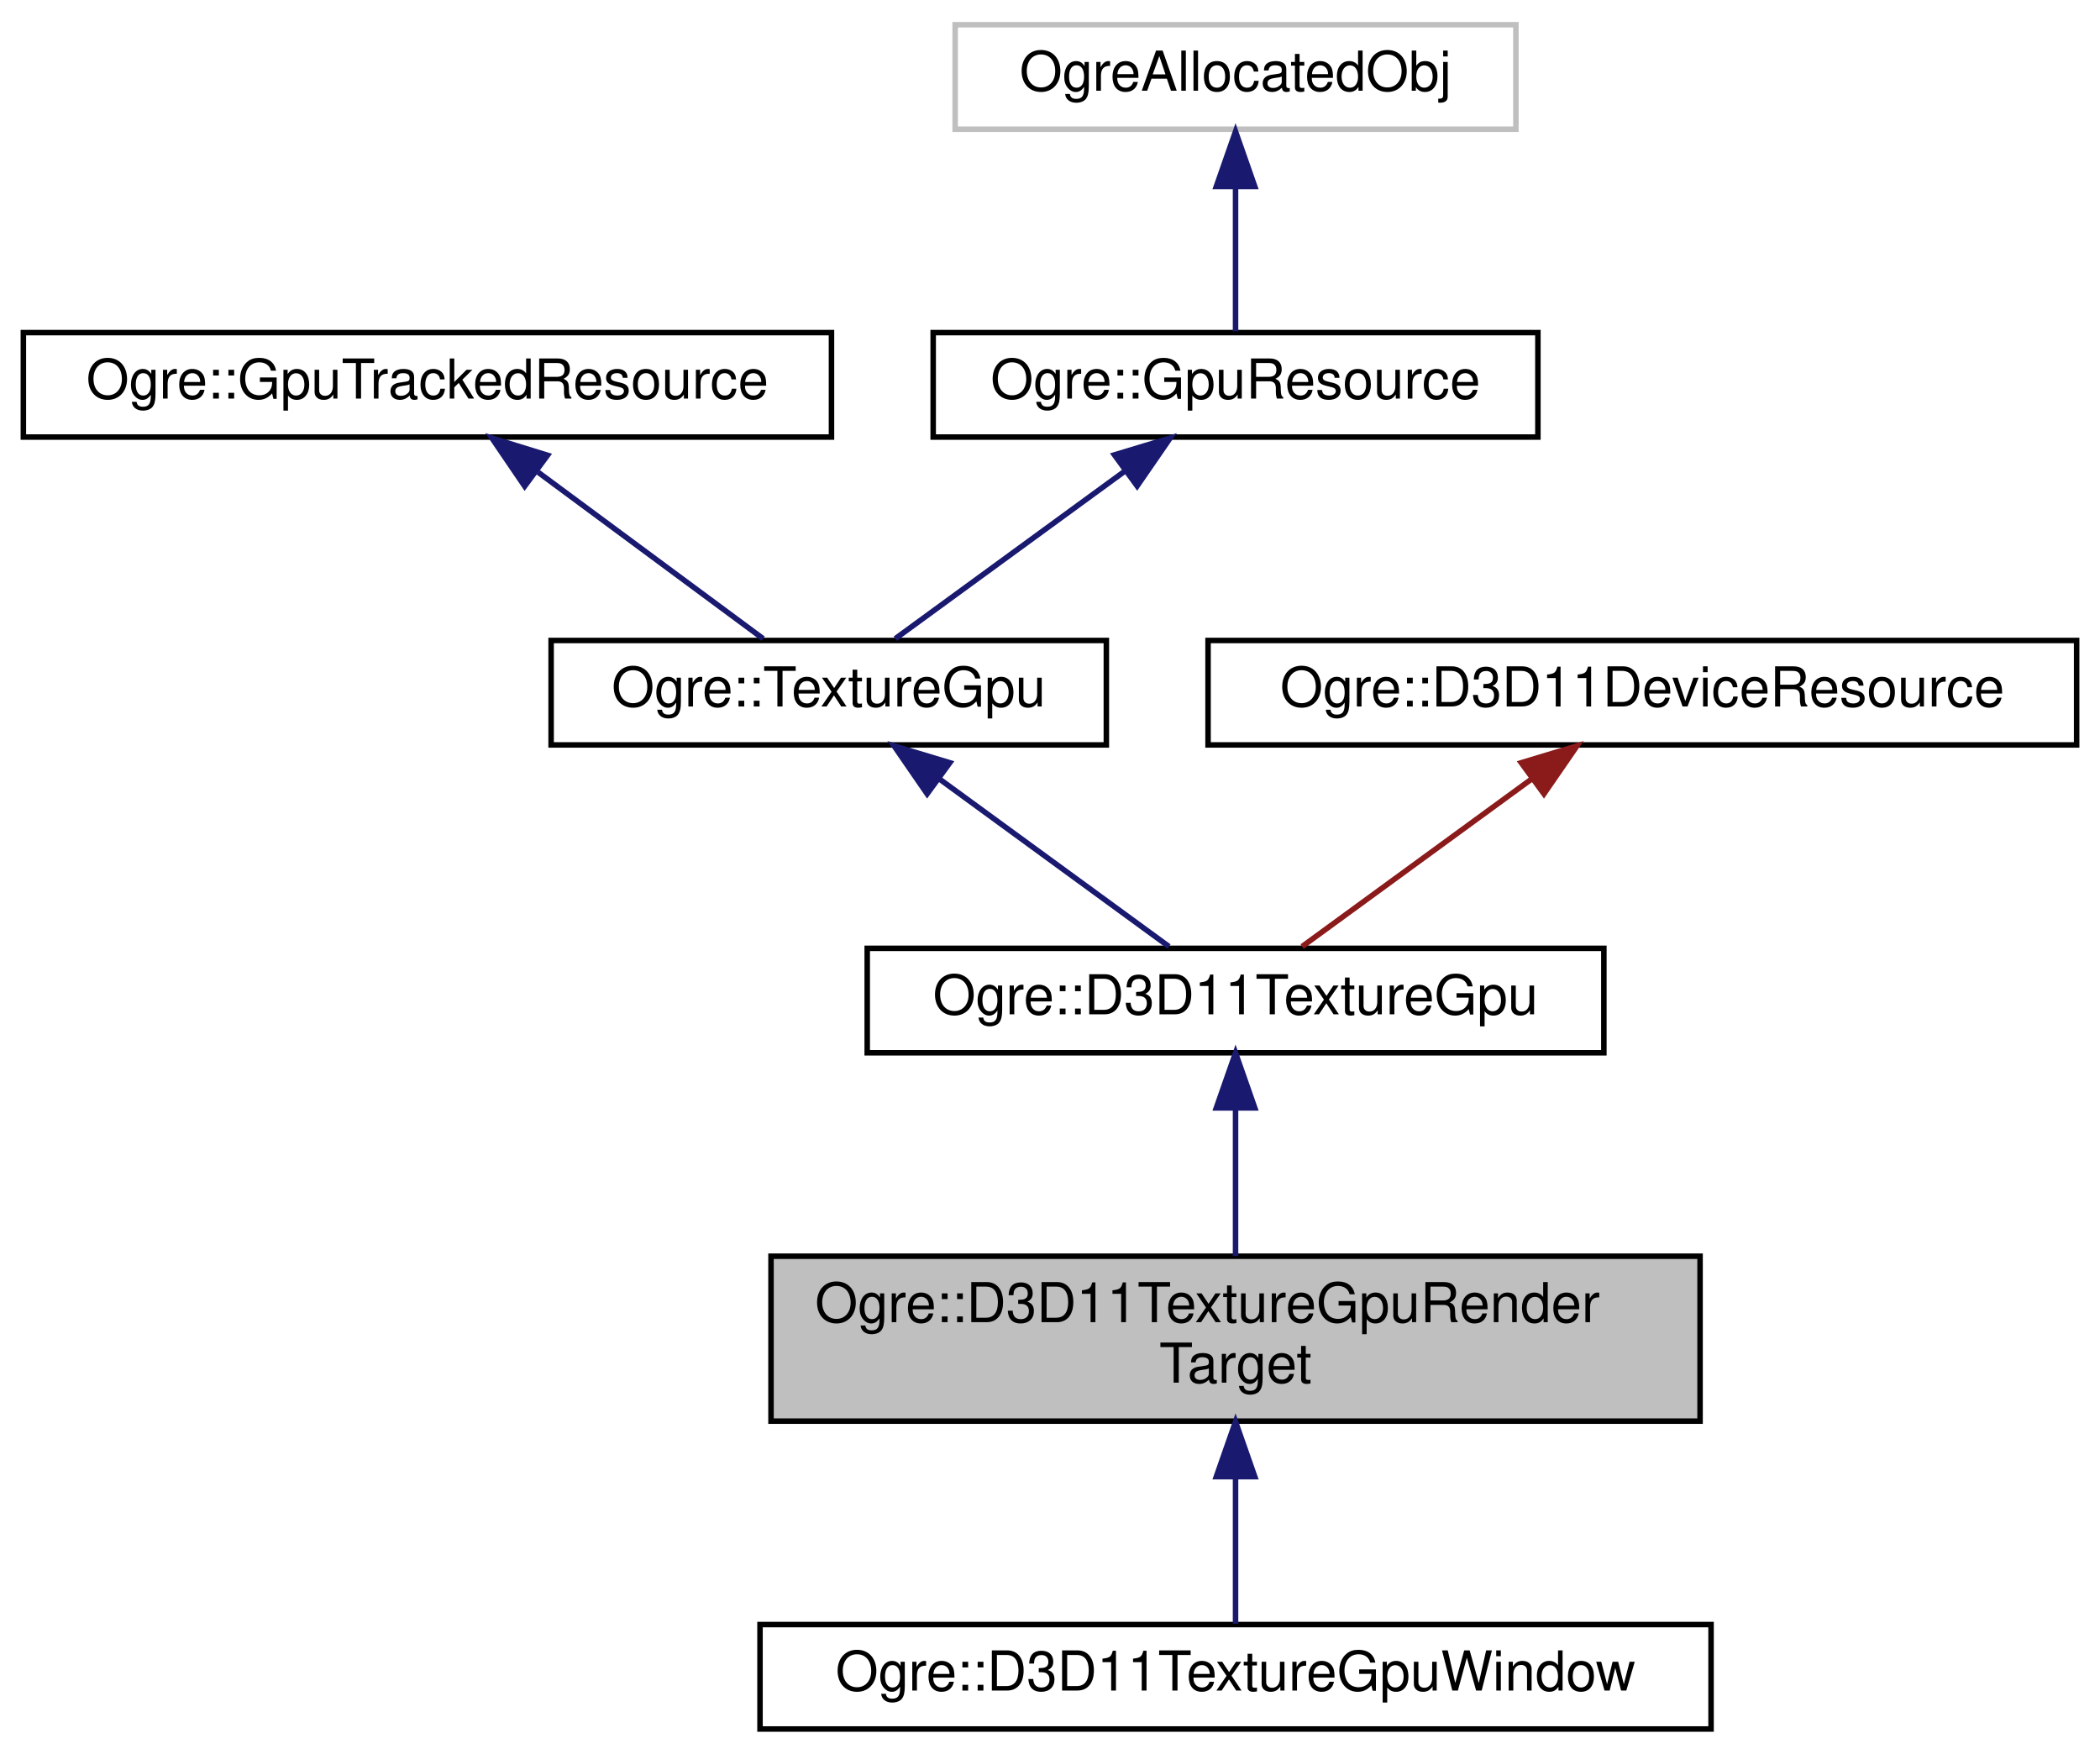
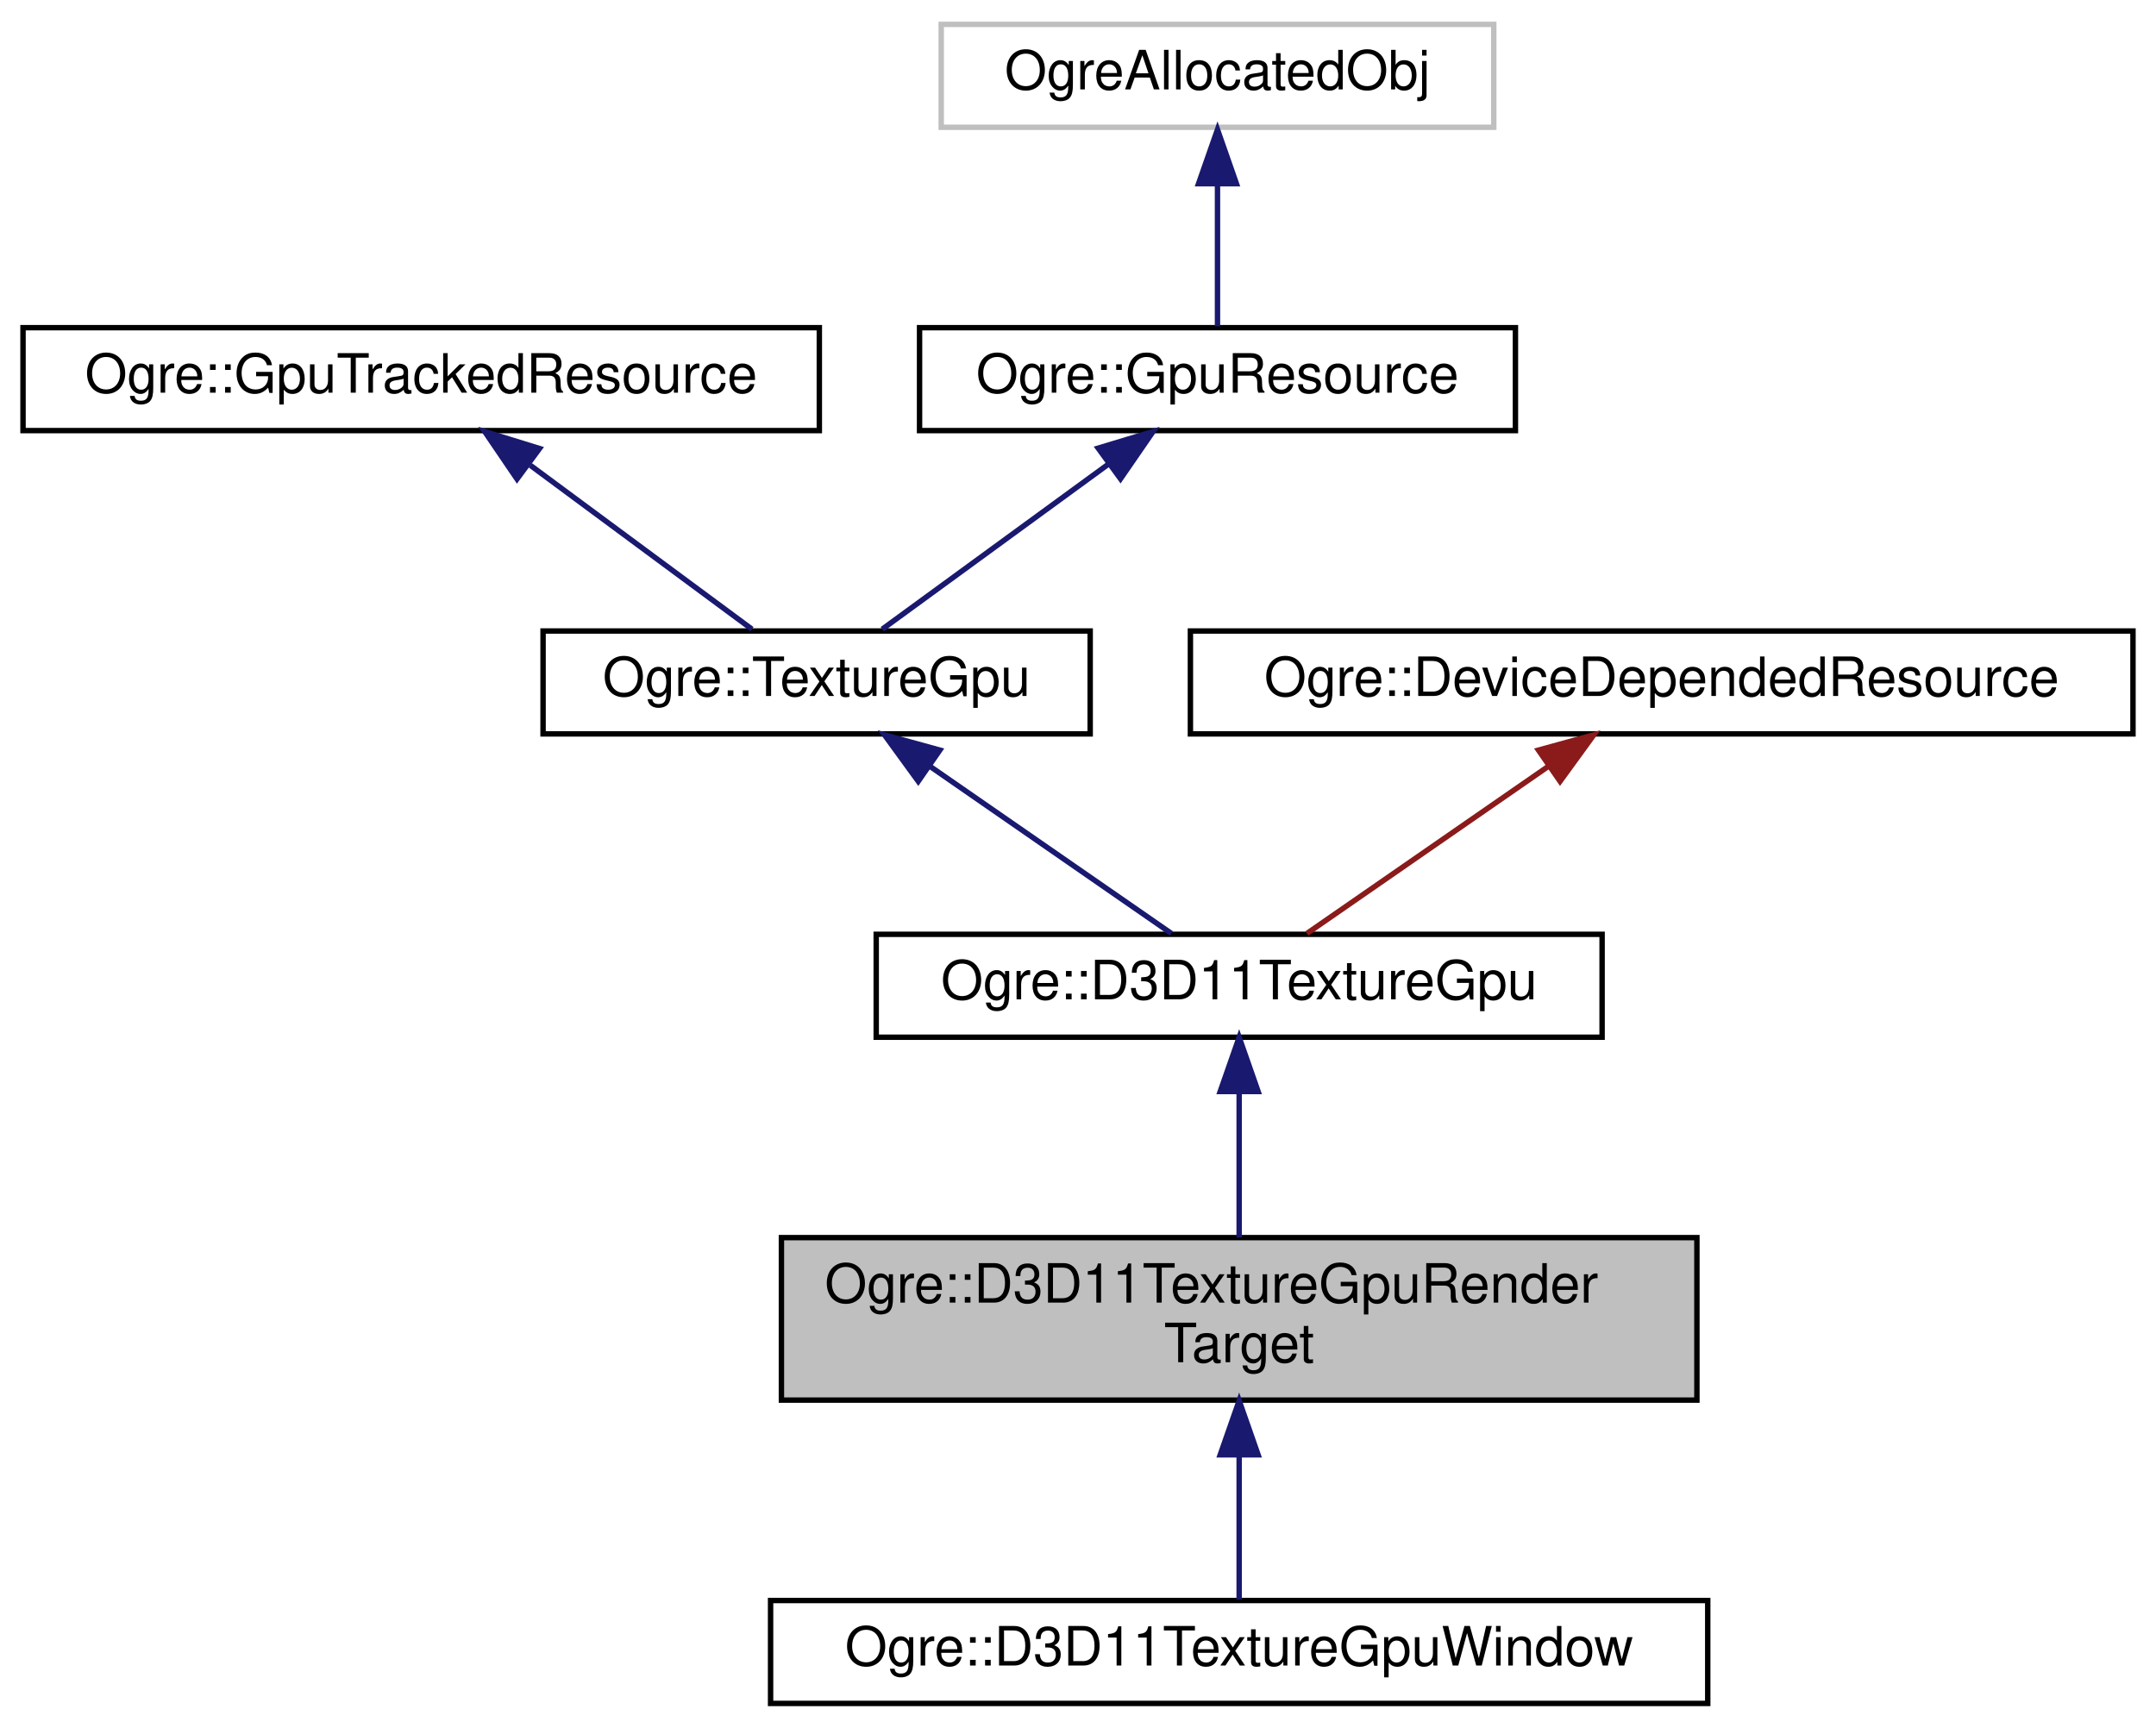
- <svg xmlns="http://www.w3.org/2000/svg" xmlns:xlink="http://www.w3.org/1999/xlink" width="382pt" height="319pt" viewBox="0.00 0.00 381.50 319.00">
+ <svg xmlns="http://www.w3.org/2000/svg" xmlns:xlink="http://www.w3.org/1999/xlink" width="398pt" height="319pt" viewBox="0.00 0.00 397.50 319.00">
  <g id="graph0" class="graph" transform="scale(1 1) rotate(0) translate(4 315)">
    <g id="node1" class="node">
      <g id="a_node1">
        <a xlink:title=" ">
-           <polygon fill="#bfbfbf" stroke="black" points="136,-56.5 136,-86.5 305,-86.5 305,-56.5 136,-56.5" />
-           <text text-anchor="start" x="144" y="-74.5" font-family="Helvetica,sans-Serif" font-size="10.00">Ogre::D3D11TextureGpuRender</text>
-           <text text-anchor="middle" x="220.5" y="-63.5" font-family="Helvetica,sans-Serif" font-size="10.00">Target</text>
+           <polygon fill="#bfbfbf" stroke="black" points="140,-56.5 140,-86.5 309,-86.5 309,-56.5 140,-56.5" />
+           <text text-anchor="start" x="148" y="-74.5" font-family="Helvetica,sans-Serif" font-size="10.00">Ogre::D3D11TextureGpuRender</text>
+           <text text-anchor="middle" x="224.5" y="-63.5" font-family="Helvetica,sans-Serif" font-size="10.00">Target</text>
        </a>
      </g>
    </g>
    <g id="node8" class="node">
      <g id="a_node8">
        <a xlink:href="class_ogre_1_1_d3_d11_texture_gpu_window.html" target="_top" xlink:title=" ">
-           <polygon fill="none" stroke="black" points="134,-0.5 134,-19.5 307,-19.5 307,-0.5 134,-0.5" />
-           <text text-anchor="middle" x="220.5" y="-7.5" font-family="Helvetica,sans-Serif" font-size="10.00">Ogre::D3D11TextureGpuWindow</text>
+           <polygon fill="none" stroke="black" points="138,-0.5 138,-19.5 311,-19.5 311,-0.5 138,-0.5" />
+           <text text-anchor="middle" x="224.5" y="-7.5" font-family="Helvetica,sans-Serif" font-size="10.00">Ogre::D3D11TextureGpuWindow</text>
        </a>
      </g>
    </g>
    <g id="edge7" class="edge">
-       <path fill="none" stroke="midnightblue" d="M220.5,-46.29C220.5,-36.86 220.5,-26.65 220.5,-19.66" />
-       <polygon fill="midnightblue" stroke="midnightblue" points="217,-46.4 220.5,-56.4 224,-46.4 217,-46.4" />
+       <path fill="none" stroke="midnightblue" d="M224.5,-46.29C224.5,-36.86 224.5,-26.65 224.5,-19.66" />
+       <polygon fill="midnightblue" stroke="midnightblue" points="221,-46.4 224.5,-56.4 228,-46.4 221,-46.4" />
    </g>
    <g id="node2" class="node">
      <g id="a_node2">
        <a xlink:href="class_ogre_1_1_d3_d11_texture_gpu.html" target="_top" xlink:title=" ">
-           <polygon fill="none" stroke="black" points="153.5,-123.5 153.5,-142.5 287.5,-142.5 287.5,-123.5 153.5,-123.5" />
-           <text text-anchor="middle" x="220.5" y="-130.5" font-family="Helvetica,sans-Serif" font-size="10.00">Ogre::D3D11TextureGpu</text>
+           <polygon fill="none" stroke="black" points="157.5,-123.5 157.5,-142.5 291.5,-142.5 291.5,-123.5 157.5,-123.5" />
+           <text text-anchor="middle" x="224.5" y="-130.5" font-family="Helvetica,sans-Serif" font-size="10.00">Ogre::D3D11TextureGpu</text>
        </a>
      </g>
    </g>
    <g id="edge1" class="edge">
-       <path fill="none" stroke="midnightblue" d="M220.5,-113.23C220.5,-104.59 220.5,-94.5 220.5,-86.52" />
-       <polygon fill="midnightblue" stroke="midnightblue" points="217,-113.48 220.5,-123.48 224,-113.48 217,-113.48" />
+       <path fill="none" stroke="midnightblue" d="M224.5,-113.23C224.5,-104.59 224.5,-94.5 224.5,-86.52" />
+       <polygon fill="midnightblue" stroke="midnightblue" points="221,-113.48 224.5,-123.48 228,-113.48 221,-113.48" />
    </g>
    <g id="node3" class="node">
      <g id="a_node3">
        <a xlink:href="class_ogre_1_1_texture_gpu.html" target="_top" xlink:title=" ">
          <polygon fill="none" stroke="black" points="96,-179.5 96,-198.5 197,-198.5 197,-179.5 96,-179.5" />
          <text text-anchor="middle" x="146.5" y="-186.5" font-family="Helvetica,sans-Serif" font-size="10.00">Ogre::TextureGpu</text>
        </a>
      </g>
    </g>
    <g id="edge2" class="edge">
-       <path fill="none" stroke="midnightblue" d="M166.53,-173.38C179.91,-163.62 197.06,-151.11 208.39,-142.83" />
-       <polygon fill="midnightblue" stroke="midnightblue" points="164.4,-170.6 158.39,-179.32 168.53,-176.26 164.4,-170.6" />
+       <path fill="none" stroke="midnightblue" d="M167.27,-173.62C181.52,-163.76 199.96,-150.99 212,-142.65" />
+       <polygon fill="midnightblue" stroke="midnightblue" points="165.26,-170.75 159.03,-179.32 169.25,-176.51 165.26,-170.75" />
    </g>
    <g id="node4" class="node">
      <g id="a_node4">
        <a xlink:href="struct_ogre_1_1_gpu_tracked_resource.html" target="_top" xlink:title=" ">
          <polygon fill="none" stroke="black" points="0,-235.5 0,-254.5 147,-254.5 147,-235.5 0,-235.5" />
          <text text-anchor="middle" x="73.5" y="-242.5" font-family="Helvetica,sans-Serif" font-size="10.00">Ogre::GpuTrackedResource</text>
        </a>
      </g>
    </g>
    <g id="edge3" class="edge">
      <path fill="none" stroke="midnightblue" d="M93.64,-229.1C106.78,-219.38 123.48,-207.03 134.56,-198.83" />
      <polygon fill="midnightblue" stroke="midnightblue" points="91.19,-226.56 85.23,-235.32 95.35,-232.19 91.19,-226.56" />
    </g>
    <g id="node5" class="node">
      <g id="a_node5">
        <a xlink:href="class_ogre_1_1_gpu_resource.html" target="_top" xlink:title=" ">
          <polygon fill="none" stroke="black" points="165.5,-235.5 165.5,-254.5 275.5,-254.5 275.5,-235.5 165.5,-235.5" />
          <text text-anchor="middle" x="220.5" y="-242.5" font-family="Helvetica,sans-Serif" font-size="10.00">Ogre::GpuResource</text>
        </a>
      </g>
    </g>
    <g id="edge4" class="edge">
      <path fill="none" stroke="midnightblue" d="M200.47,-229.38C187.09,-219.62 169.94,-207.11 158.61,-198.83" />
      <polygon fill="midnightblue" stroke="midnightblue" points="198.47,-232.26 208.61,-235.32 202.6,-226.6 198.47,-232.26" />
    </g>
    <g id="node6" class="node">
      <g id="a_node6">
        <a xlink:title=" ">
          <polygon fill="none" stroke="#bfbfbf" points="169.5,-291.5 169.5,-310.5 271.5,-310.5 271.5,-291.5 169.5,-291.5" />
          <text text-anchor="middle" x="220.5" y="-298.5" font-family="Helvetica,sans-Serif" font-size="10.00">OgreAllocatedObj</text>
        </a>
      </g>
    </g>
    <g id="edge5" class="edge">
      <path fill="none" stroke="midnightblue" d="M220.5,-280.8C220.5,-271.91 220.5,-261.78 220.5,-254.75" />
      <polygon fill="midnightblue" stroke="midnightblue" points="217,-281.08 220.5,-291.08 224,-281.08 217,-281.08" />
    </g>
    <g id="node7" class="node">
      <g id="a_node7">
-         <a xlink:href="class_ogre_1_1_d3_d11_device_resource.html" target="_top" xlink:title="Represents a Direct3D rendering resource.">
-           <polygon fill="none" stroke="black" points="215.5,-179.5 215.5,-198.5 373.5,-198.5 373.5,-179.5 215.5,-179.5" />
-           <text text-anchor="middle" x="294.5" y="-186.5" font-family="Helvetica,sans-Serif" font-size="10.00">Ogre::D3D11DeviceResource</text>
+         <a xlink:href="class_ogre_1_1_device_depended_resource.html" target="_top" xlink:title="Represents a GPU device depended resource.">
+           <polygon fill="none" stroke="black" points="215.5,-179.5 215.5,-198.5 389.5,-198.5 389.5,-179.5 215.5,-179.5" />
+           <text text-anchor="middle" x="302.5" y="-186.5" font-family="Helvetica,sans-Serif" font-size="10.00">Ogre::DeviceDependedResource</text>
        </a>
      </g>
    </g>
    <g id="edge6" class="edge">
-       <path fill="none" stroke="#8b1a1a" d="M274.47,-173.38C261.09,-163.62 243.94,-151.11 232.61,-142.83" />
-       <polygon fill="#8b1a1a" stroke="#8b1a1a" points="272.47,-176.26 282.61,-179.32 276.6,-170.6 272.47,-176.26" />
+       <path fill="none" stroke="#8b1a1a" d="M281.73,-173.62C267.48,-163.76 249.04,-150.99 237,-142.65" />
+       <polygon fill="#8b1a1a" stroke="#8b1a1a" points="279.75,-176.51 289.97,-179.32 283.74,-170.75 279.75,-176.51" />
    </g>
  </g>
</svg>
